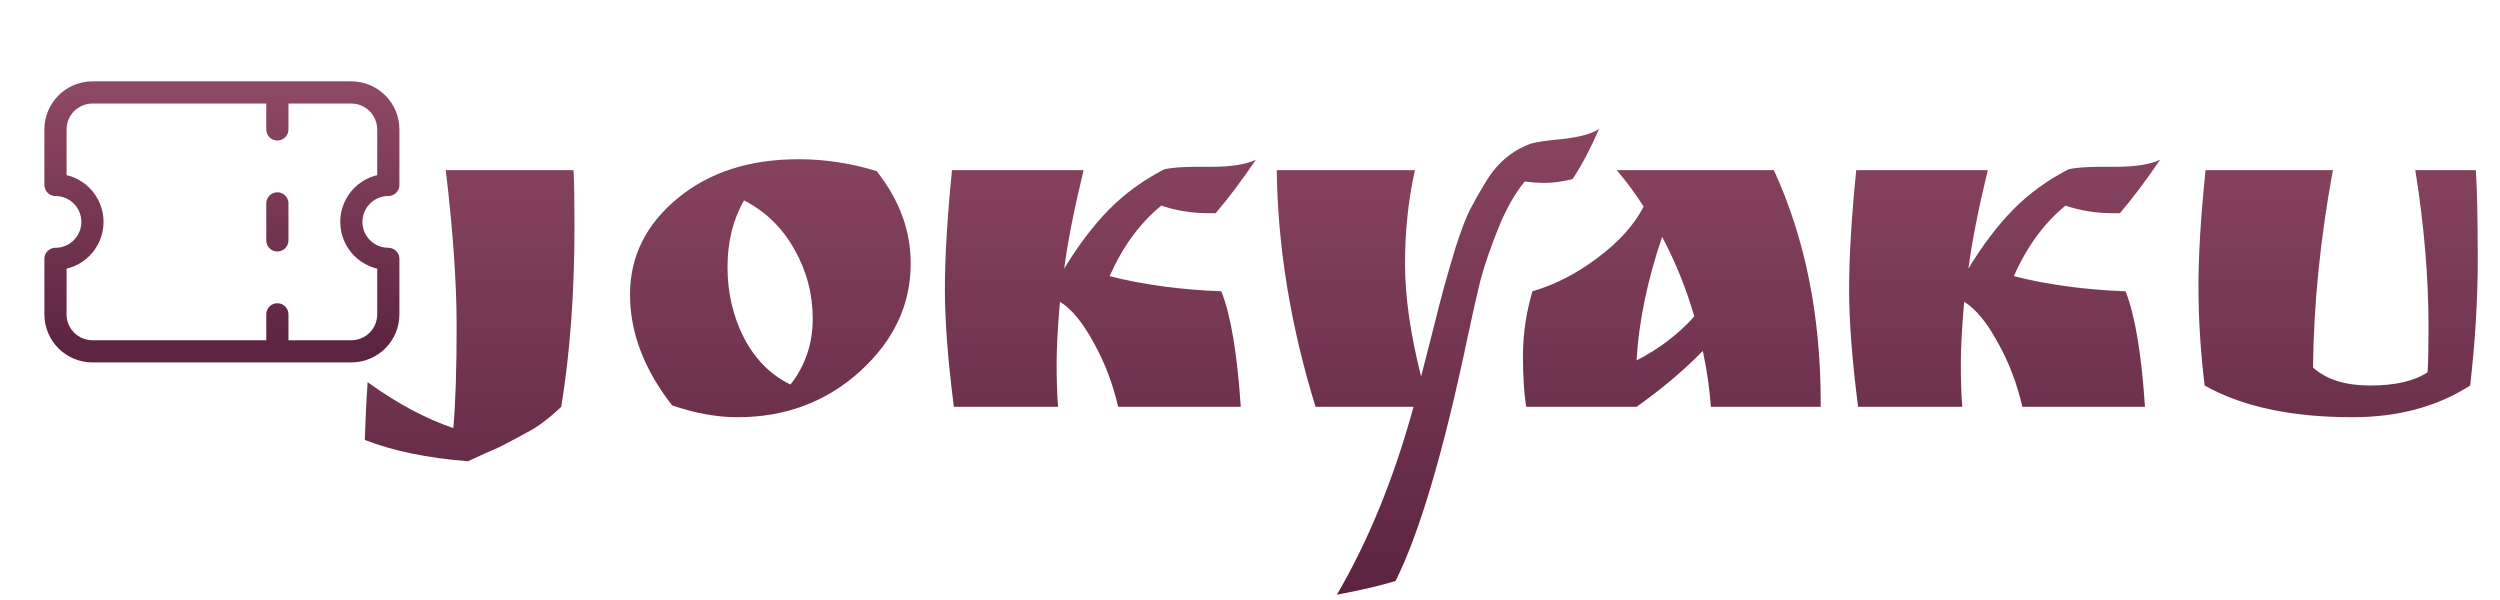
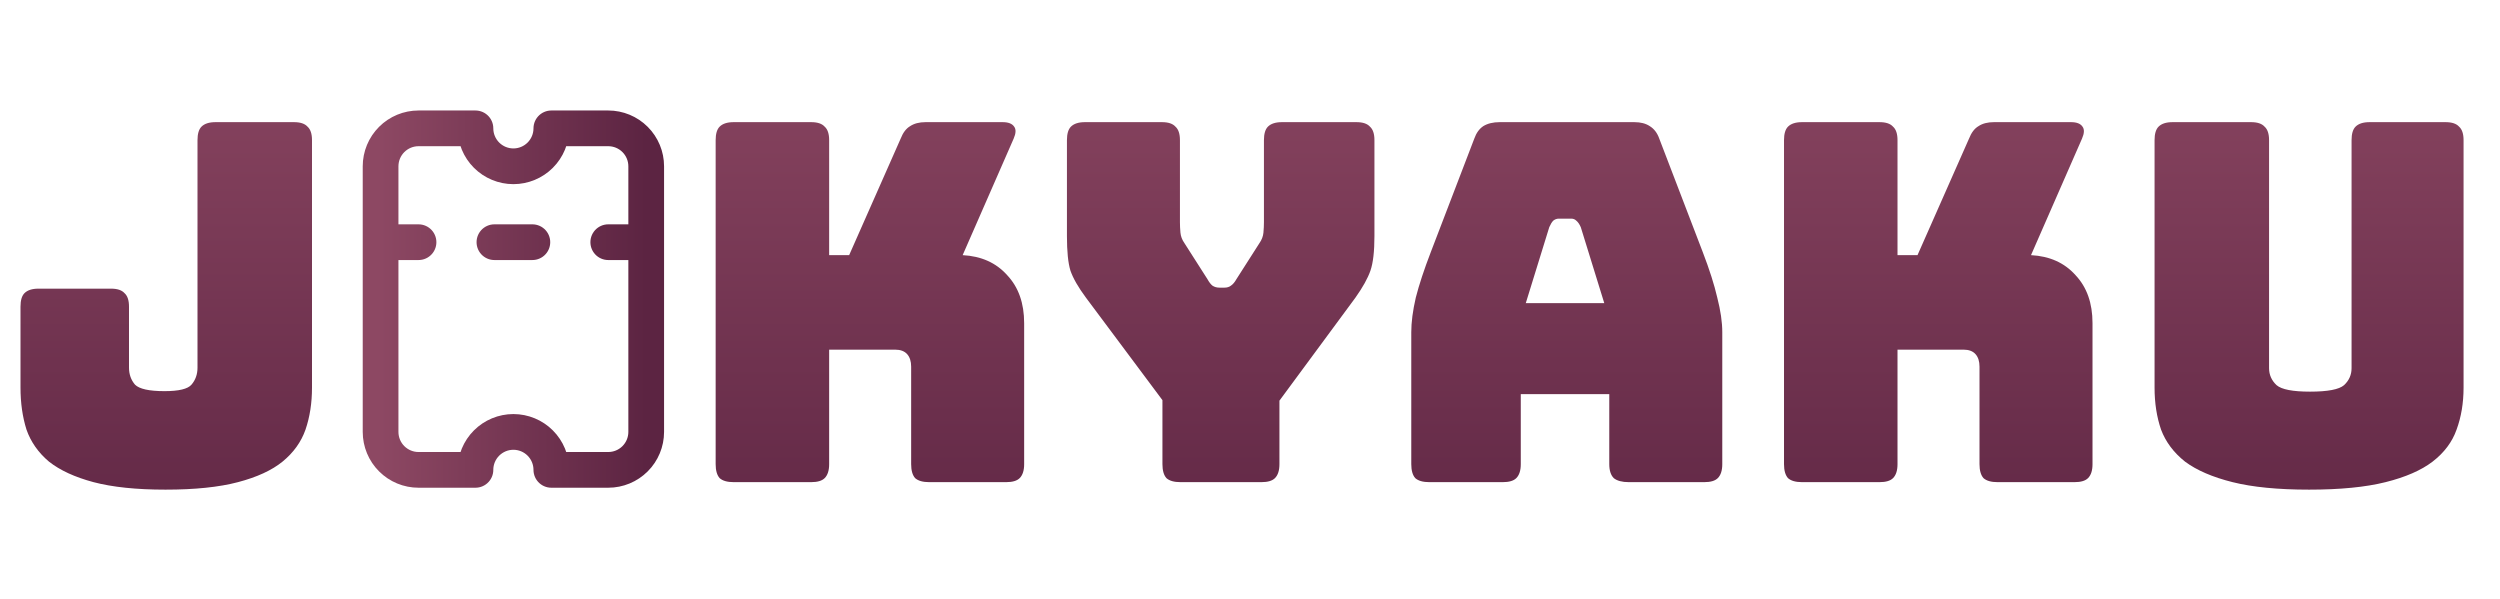
- <svg xmlns="http://www.w3.org/2000/svg" width="338" height="81" viewBox="0 0 338 81" fill="none">
-   <path d="M61.288 57.88C61.587 54.552 61.736 49.965 61.736 44.12C61.736 38.232 61.245 31.192 60.264 23H77.544C77.629 24.621 77.672 27.117 77.672 30.488C77.672 39.533 77.075 47.704 75.88 55C74.216 56.579 72.68 57.731 71.272 58.456C69.864 59.224 68.904 59.736 68.392 59.992C67.88 60.291 66.963 60.717 65.64 61.272C64.317 61.869 63.528 62.232 63.272 62.36C57.811 61.933 53.16 60.973 49.32 59.48C49.405 56.664 49.533 54.061 49.704 51.672C53.672 54.531 57.533 56.6 61.288 57.88ZM90.872 54.808C87.075 49.944 85.176 44.952 85.176 39.832C85.176 34.712 87.309 30.381 91.576 26.84C95.843 23.299 101.304 21.528 107.96 21.528C111.501 21.528 115.021 22.061 118.52 23.128C121.592 27.011 123.128 31.171 123.128 35.608C123.128 41.197 120.845 46.061 116.28 50.2C111.715 54.339 106.189 56.408 99.704 56.408C96.931 56.408 93.987 55.875 90.872 54.808ZM100.6 27.096C99.107 29.656 98.36 32.664 98.36 36.12C98.36 39.576 99.107 42.776 100.6 45.72C102.136 48.621 104.227 50.712 106.872 51.992C108.877 49.432 109.88 46.467 109.88 43.096C109.88 39.725 109.048 36.589 107.384 33.688C105.763 30.787 103.501 28.589 100.6 27.096ZM161.605 22.552H163.717C166.448 22.552 168.474 22.232 169.797 21.592C167.92 24.365 166.106 26.776 164.357 28.824H163.333C161.157 28.824 159.045 28.483 156.997 27.8C154.096 30.189 151.77 33.368 150.021 37.336C154.544 38.488 159.578 39.171 165.125 39.384C166.405 42.627 167.28 47.832 167.749 55H151.173C150.448 51.843 149.338 48.941 147.845 46.296C146.394 43.608 144.88 41.773 143.301 40.792C143.002 44.291 142.853 47.107 142.853 49.24C142.853 51.373 142.917 53.293 143.045 55H128.965C128.154 48.728 127.749 43.437 127.749 39.128C127.749 34.776 128.069 29.4 128.709 23H146.501C145.221 28.291 144.346 32.728 143.877 36.312C145.797 33.155 147.802 30.509 149.893 28.376C152.026 26.2 154.544 24.365 157.445 22.872C158.554 22.659 159.941 22.552 161.605 22.552ZM212.615 24.216C211.164 24.557 209.948 24.728 208.967 24.728C207.986 24.728 207.047 24.664 206.151 24.536C204.828 26.115 203.634 28.227 202.567 30.872C201.5 33.517 200.69 35.885 200.135 37.976C199.623 40.067 199.047 42.627 198.407 45.656C195.164 61.101 191.922 72.067 188.679 78.552C186.546 79.192 183.9 79.811 180.743 80.408C185.01 73.112 188.466 64.643 191.111 55H177.863C174.492 44.077 172.743 33.411 172.615 23H191.303C190.407 26.968 189.959 31.192 189.959 35.672C189.959 40.109 190.684 45.187 192.135 50.904C192.434 49.752 192.946 47.747 193.671 44.888C194.396 41.987 194.93 39.917 195.271 38.68C195.612 37.443 196.124 35.693 196.807 33.432C197.532 31.171 198.172 29.485 198.727 28.376C199.324 27.224 200.05 25.944 200.903 24.536C202.439 22.019 204.466 20.312 206.983 19.416C207.708 19.203 209.18 18.989 211.399 18.776C213.618 18.52 215.218 18.072 216.199 17.432C215.047 20.077 213.852 22.339 212.615 24.216ZM246.16 54.488V55H231.312C231.141 52.568 230.779 50.051 230.224 47.448C227.579 50.136 224.592 52.653 221.264 55H206.352C206.053 53.251 205.904 50.947 205.904 48.088C205.904 45.187 206.331 42.285 207.184 39.384C210.256 38.488 213.2 36.973 216.016 34.84C218.875 32.707 220.944 30.403 222.224 27.928C221.072 26.136 219.856 24.493 218.576 23H239.824C244.048 32.173 246.16 42.669 246.16 54.488ZM229.072 42.776C227.963 38.979 226.512 35.395 224.72 32.024C222.715 37.912 221.563 43.48 221.264 48.728C224.336 47.149 226.939 45.165 229.072 42.776ZM283.855 22.552H285.967C288.698 22.552 290.724 22.232 292.047 21.592C290.17 24.365 288.356 26.776 286.607 28.824H285.583C283.407 28.824 281.295 28.483 279.247 27.8C276.346 30.189 274.02 33.368 272.271 37.336C276.794 38.488 281.828 39.171 287.375 39.384C288.655 42.627 289.53 47.832 289.999 55H273.423C272.698 51.843 271.588 48.941 270.095 46.296C268.644 43.608 267.13 41.773 265.551 40.792C265.252 44.291 265.103 47.107 265.103 49.24C265.103 51.373 265.167 53.293 265.295 55H251.215C250.404 48.728 249.999 43.437 249.999 39.128C249.999 34.776 250.319 29.4 250.959 23H268.751C267.471 28.291 266.596 32.728 266.127 36.312C268.047 33.155 270.052 30.509 272.143 28.376C274.276 26.2 276.794 24.365 279.695 22.872C280.804 22.659 282.191 22.552 283.855 22.552ZM334.737 23C334.908 25.773 334.993 29.827 334.993 35.16C334.993 40.451 334.652 46.104 333.969 52.12C329.532 54.979 324.22 56.408 318.033 56.408C309.798 56.408 303.142 54.979 298.065 52.12C297.51 47.512 297.233 43.053 297.233 38.744C297.233 34.392 297.553 29.144 298.193 23H315.409C313.702 32.259 312.806 41.155 312.721 49.688C314.513 51.309 317.094 52.12 320.465 52.12C323.836 52.12 326.417 51.523 328.209 50.328C328.294 48.92 328.337 46.893 328.337 44.248C328.337 37.507 327.74 30.424 326.545 23H334.737Z" fill="url(#paint0_linear_6_39)" />
-   <path d="M37.5 12.5V17.5V12.5ZM37.5 27.5V32.5V27.5ZM37.5 42.5V47.5V42.5ZM12.5 12.5C11.174 12.5 9.902 13.027 8.964 13.964C8.027 14.902 7.5 16.174 7.5 17.5V25C8.826 25 10.098 25.527 11.036 26.465C11.973 27.402 12.5 28.674 12.5 30C12.5 31.326 11.973 32.598 11.036 33.535C10.098 34.473 8.826 35 7.5 35V42.5C7.5 43.826 8.027 45.098 8.964 46.035C9.902 46.973 11.174 47.5 12.5 47.5H47.5C48.826 47.5 50.098 46.973 51.035 46.035C51.973 45.098 52.5 43.826 52.5 42.5V35C51.174 35 49.902 34.473 48.965 33.535C48.027 32.598 47.5 31.326 47.5 30C47.5 28.674 48.027 27.402 48.965 26.465C49.902 25.527 51.174 25 52.5 25V17.5C52.5 16.174 51.973 14.902 51.035 13.964C50.098 13.027 48.826 12.5 47.5 12.5H12.5Z" stroke="url(#paint1_linear_6_39)" stroke-width="3" stroke-linecap="round" stroke-linejoin="round" />
+ <svg xmlns="http://www.w3.org/2000/svg" width="280" height="67" viewBox="0 0 280 67" fill="none">
+   <path d="M34.944 43.416C34.944 45.133 34.701 46.701 34.216 48.12C33.731 49.501 32.872 50.696 31.64 51.704C30.445 52.675 28.784 53.44 26.656 54C24.528 54.56 21.821 54.84 18.536 54.84C15.288 54.84 12.6 54.56 10.472 54C8.381 53.44 6.72 52.675 5.488 51.704C4.293 50.696 3.453 49.501 2.968 48.12C2.52 46.701 2.296 45.133 2.296 43.416V34.344C2.296 33.635 2.445 33.131 2.744 32.832C3.08 32.496 3.603 32.328 4.312 32.328H12.432C13.141 32.328 13.645 32.496 13.944 32.832C14.28 33.131 14.448 33.635 14.448 34.344V41.176C14.448 41.923 14.672 42.557 15.12 43.08C15.605 43.565 16.707 43.808 18.424 43.808C20.029 43.808 21.037 43.565 21.448 43.08C21.896 42.557 22.12 41.923 22.12 41.176V15.696C22.12 14.987 22.269 14.483 22.568 14.184C22.904 13.848 23.427 13.68 24.136 13.68H32.928C33.637 13.68 34.141 13.848 34.44 14.184C34.776 14.483 34.944 14.987 34.944 15.696V43.416ZM90.849 54H82.169C81.46 54 80.937 53.851 80.601 53.552C80.302 53.216 80.153 52.693 80.153 51.984V15.696C80.153 14.987 80.302 14.483 80.601 14.184C80.937 13.848 81.46 13.68 82.169 13.68H90.849C91.558 13.68 92.062 13.848 92.361 14.184C92.697 14.483 92.865 14.987 92.865 15.696V28.576H95.105L100.873 15.528C101.134 14.856 101.489 14.389 101.937 14.128C102.385 13.829 102.964 13.68 103.673 13.68H112.297C112.932 13.68 113.361 13.848 113.585 14.184C113.809 14.483 113.79 14.931 113.529 15.528L107.817 28.576C109.908 28.688 111.569 29.435 112.801 30.816C114.07 32.16 114.705 33.952 114.705 36.192V51.984C114.705 52.693 114.537 53.216 114.201 53.552C113.902 53.851 113.398 54 112.689 54H104.065C103.356 54 102.833 53.851 102.497 53.552C102.198 53.216 102.049 52.693 102.049 51.984V41.064C102.049 40.467 101.9 40 101.601 39.664C101.302 39.328 100.854 39.16 100.257 39.16H92.865V51.984C92.865 52.693 92.697 53.216 92.361 53.552C92.062 53.851 91.558 54 90.849 54ZM141.281 54H132.209C131.499 54 130.977 53.851 130.641 53.552C130.342 53.216 130.193 52.693 130.193 51.984V44.816L121.625 33.336C120.766 32.179 120.187 31.171 119.889 30.312C119.627 29.453 119.497 28.165 119.497 26.448V15.696C119.497 14.987 119.646 14.483 119.945 14.184C120.281 13.848 120.803 13.68 121.513 13.68H130.137C130.846 13.68 131.35 13.848 131.649 14.184C131.985 14.483 132.153 14.987 132.153 15.696V24.88C132.153 25.253 132.171 25.645 132.209 26.056C132.246 26.467 132.395 26.859 132.657 27.232L135.233 31.264C135.419 31.6 135.606 31.843 135.793 31.992C136.017 32.141 136.278 32.216 136.577 32.216H137.137C137.435 32.216 137.678 32.141 137.865 31.992C138.089 31.843 138.294 31.6 138.481 31.264L141.057 27.232C141.318 26.859 141.467 26.467 141.505 26.056C141.542 25.645 141.561 25.253 141.561 24.88V15.696C141.561 14.987 141.71 14.483 142.009 14.184C142.345 13.848 142.867 13.68 143.577 13.68H151.921C152.63 13.68 153.134 13.848 153.433 14.184C153.769 14.483 153.937 14.987 153.937 15.696V26.448C153.937 28.165 153.787 29.453 153.489 30.312C153.19 31.171 152.63 32.179 151.809 33.336L143.297 44.872V51.984C143.297 52.693 143.129 53.216 142.793 53.552C142.494 53.851 141.99 54 141.281 54ZM173.519 25.44L170.887 33.952H179.679L177.047 25.44C176.898 25.104 176.73 24.861 176.543 24.712C176.394 24.563 176.207 24.488 175.983 24.488H174.583C174.359 24.488 174.154 24.563 173.967 24.712C173.818 24.861 173.668 25.104 173.519 25.44ZM170.327 51.984C170.327 52.693 170.159 53.216 169.823 53.552C169.524 53.851 169.02 54 168.311 54H160.079C159.37 54 158.847 53.851 158.511 53.552C158.212 53.216 158.063 52.693 158.063 51.984V37.2C158.063 36.08 158.231 34.792 158.567 33.336C158.94 31.88 159.5 30.181 160.247 28.24L165.119 15.528C165.343 14.893 165.679 14.427 166.127 14.128C166.612 13.829 167.228 13.68 167.975 13.68H183.039C183.748 13.68 184.327 13.829 184.775 14.128C185.26 14.427 185.615 14.893 185.839 15.528L190.711 28.24C191.458 30.181 191.999 31.88 192.335 33.336C192.708 34.792 192.895 36.08 192.895 37.2V51.984C192.895 52.693 192.727 53.216 192.391 53.552C192.092 53.851 191.588 54 190.879 54H182.423C181.676 54 181.116 53.851 180.743 53.552C180.407 53.216 180.239 52.693 180.239 51.984V44.144H170.327V51.984ZM210.505 54H201.825C201.116 54 200.593 53.851 200.257 53.552C199.959 53.216 199.809 52.693 199.809 51.984V15.696C199.809 14.987 199.959 14.483 200.257 14.184C200.593 13.848 201.116 13.68 201.825 13.68H210.505C211.215 13.68 211.719 13.848 212.017 14.184C212.353 14.483 212.521 14.987 212.521 15.696V28.576H214.761L220.529 15.528C220.791 14.856 221.145 14.389 221.593 14.128C222.041 13.829 222.62 13.68 223.329 13.68H231.953C232.588 13.68 233.017 13.848 233.241 14.184C233.465 14.483 233.447 14.931 233.185 15.528L227.473 28.576C229.564 28.688 231.225 29.435 232.457 30.816C233.727 32.16 234.361 33.952 234.361 36.192V51.984C234.361 52.693 234.193 53.216 233.857 53.552C233.559 53.851 233.055 54 232.345 54H223.721C223.012 54 222.489 53.851 222.153 53.552C221.855 53.216 221.705 52.693 221.705 51.984V41.064C221.705 40.467 221.556 40 221.257 39.664C220.959 39.328 220.511 39.16 219.913 39.16H212.521V51.984C212.521 52.693 212.353 53.216 212.017 53.552C211.719 53.851 211.215 54 210.505 54ZM275.919 43.416C275.919 45.133 275.657 46.701 275.135 48.12C274.649 49.501 273.753 50.696 272.447 51.704C271.177 52.675 269.423 53.44 267.183 54C264.943 54.56 262.087 54.84 258.615 54.84C255.143 54.84 252.287 54.56 250.047 54C247.807 53.44 246.033 52.675 244.727 51.704C243.457 50.696 242.561 49.501 242.039 48.12C241.553 46.701 241.311 45.133 241.311 43.416V15.696C241.311 14.987 241.46 14.483 241.759 14.184C242.095 13.848 242.617 13.68 243.327 13.68H252.119C252.828 13.68 253.332 13.848 253.631 14.184C253.967 14.483 254.135 14.987 254.135 15.696V41.232C254.135 41.979 254.415 42.613 254.975 43.136C255.535 43.621 256.785 43.864 258.727 43.864C260.705 43.864 261.975 43.621 262.535 43.136C263.095 42.613 263.375 41.979 263.375 41.232V15.696C263.375 14.987 263.524 14.483 263.823 14.184C264.159 13.848 264.681 13.68 265.391 13.68H273.903C274.612 13.68 275.116 13.848 275.415 14.184C275.751 14.483 275.919 14.987 275.919 15.696V43.416Z" fill="url(#paint0_linear_6_39)" />
+   <path d="M42.625 27.125H46.875H42.625ZM55.375 27.125H59.625H55.375ZM68.125 27.125L72.375 27.125L68.125 27.125ZM42.625 48.375C42.625 49.502 43.073 50.583 43.87 51.38C44.667 52.177 45.748 52.625 46.875 52.625H53.25C53.25 51.498 53.698 50.417 54.495 49.62C55.292 48.823 56.373 48.375 57.5 48.375C58.627 48.375 59.708 48.823 60.505 49.62C61.302 50.417 61.75 51.498 61.75 52.625H68.125C69.252 52.625 70.333 52.177 71.13 51.38C71.927 50.583 72.375 49.502 72.375 48.375V18.625C72.375 17.498 71.927 16.417 71.13 15.62C70.333 14.823 69.252 14.375 68.125 14.375H61.75C61.75 15.502 61.302 16.583 60.505 17.38C59.708 18.177 58.627 18.625 57.5 18.625C56.373 18.625 55.292 18.177 54.495 17.38C53.698 16.583 53.25 15.502 53.25 14.375H46.875C45.748 14.375 44.667 14.823 43.87 15.62C43.073 16.417 42.625 17.498 42.625 18.625V48.375Z" stroke="url(#paint1_linear_6_39)" stroke-width="4" stroke-linecap="round" stroke-linejoin="round" />
  <defs>
-     <linearGradient id="paint0_linear_6_39" x1="193.5" y1="11" x2="193.5" y2="80" gradientUnits="userSpaceOnUse">
+     <linearGradient id="paint0_linear_6_39" x1="140" y1="0" x2="140" y2="67" gradientUnits="userSpaceOnUse">
      <stop stop-color="#8D4863" />
      <stop offset="1" stop-color="#5C2442" />
    </linearGradient>
-     <linearGradient id="paint1_linear_6_39" x1="30" y1="12.5" x2="30" y2="47.5" gradientUnits="userSpaceOnUse">
+     <linearGradient id="paint1_linear_6_39" x1="42.625" y1="33.5" x2="72.375" y2="33.5" gradientUnits="userSpaceOnUse">
      <stop stop-color="#8D4863" />
      <stop offset="1" stop-color="#5C2442" />
    </linearGradient>
  </defs>
</svg>
